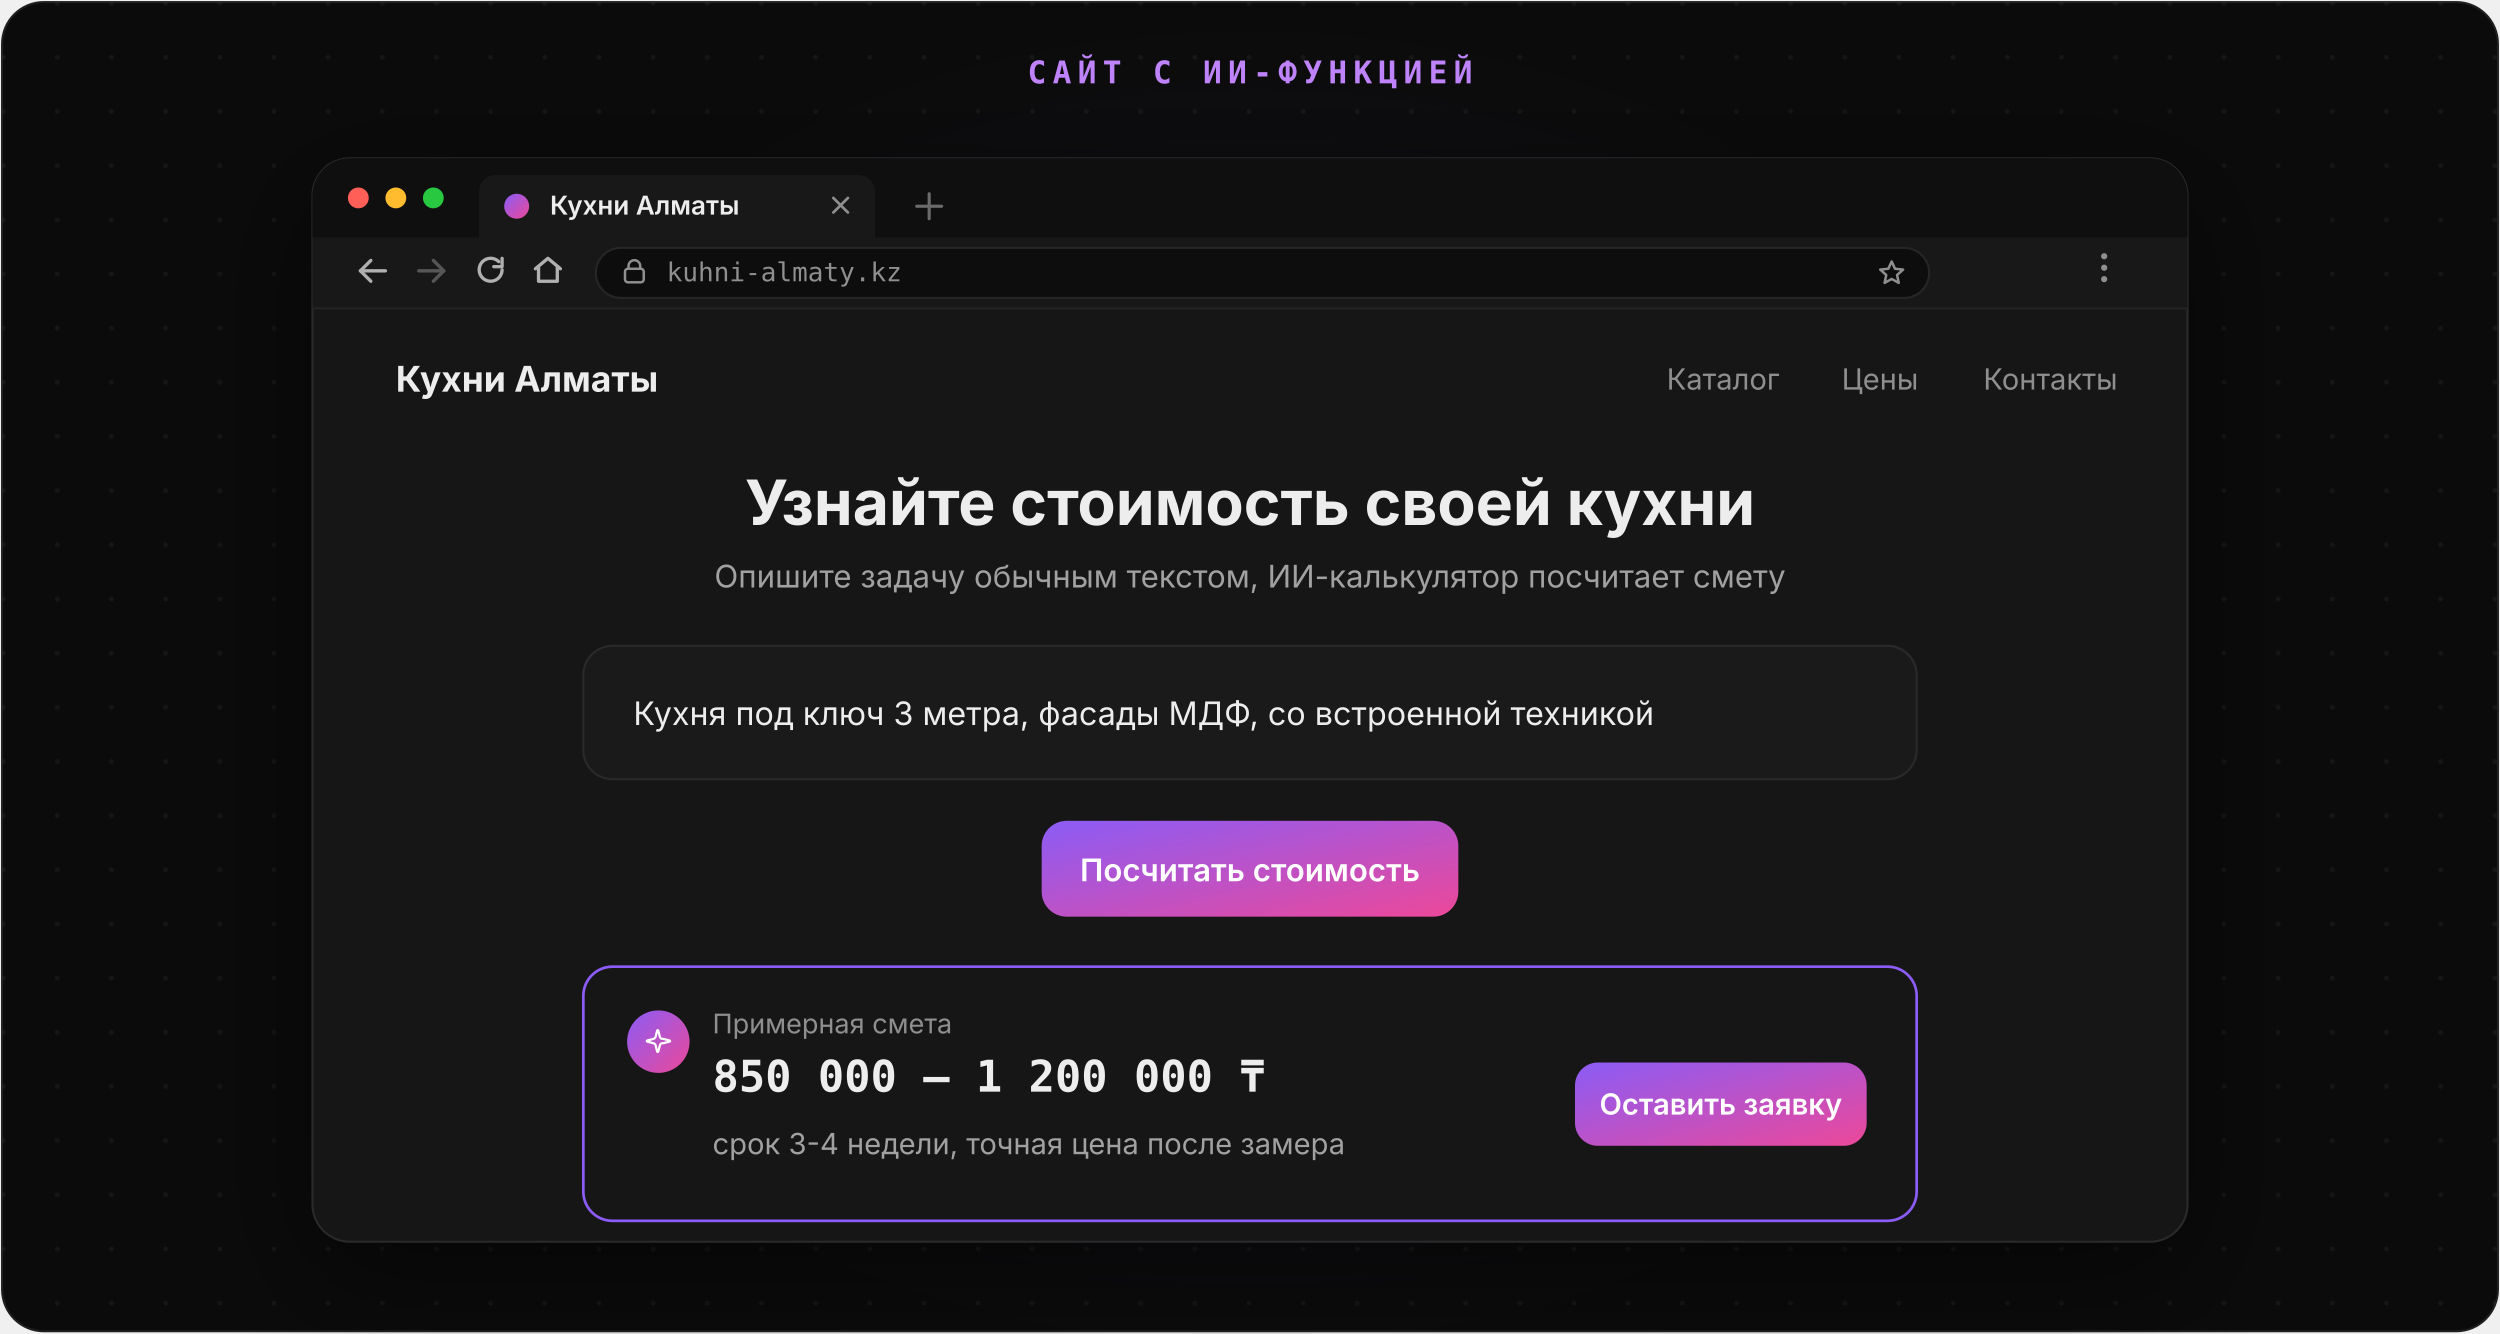
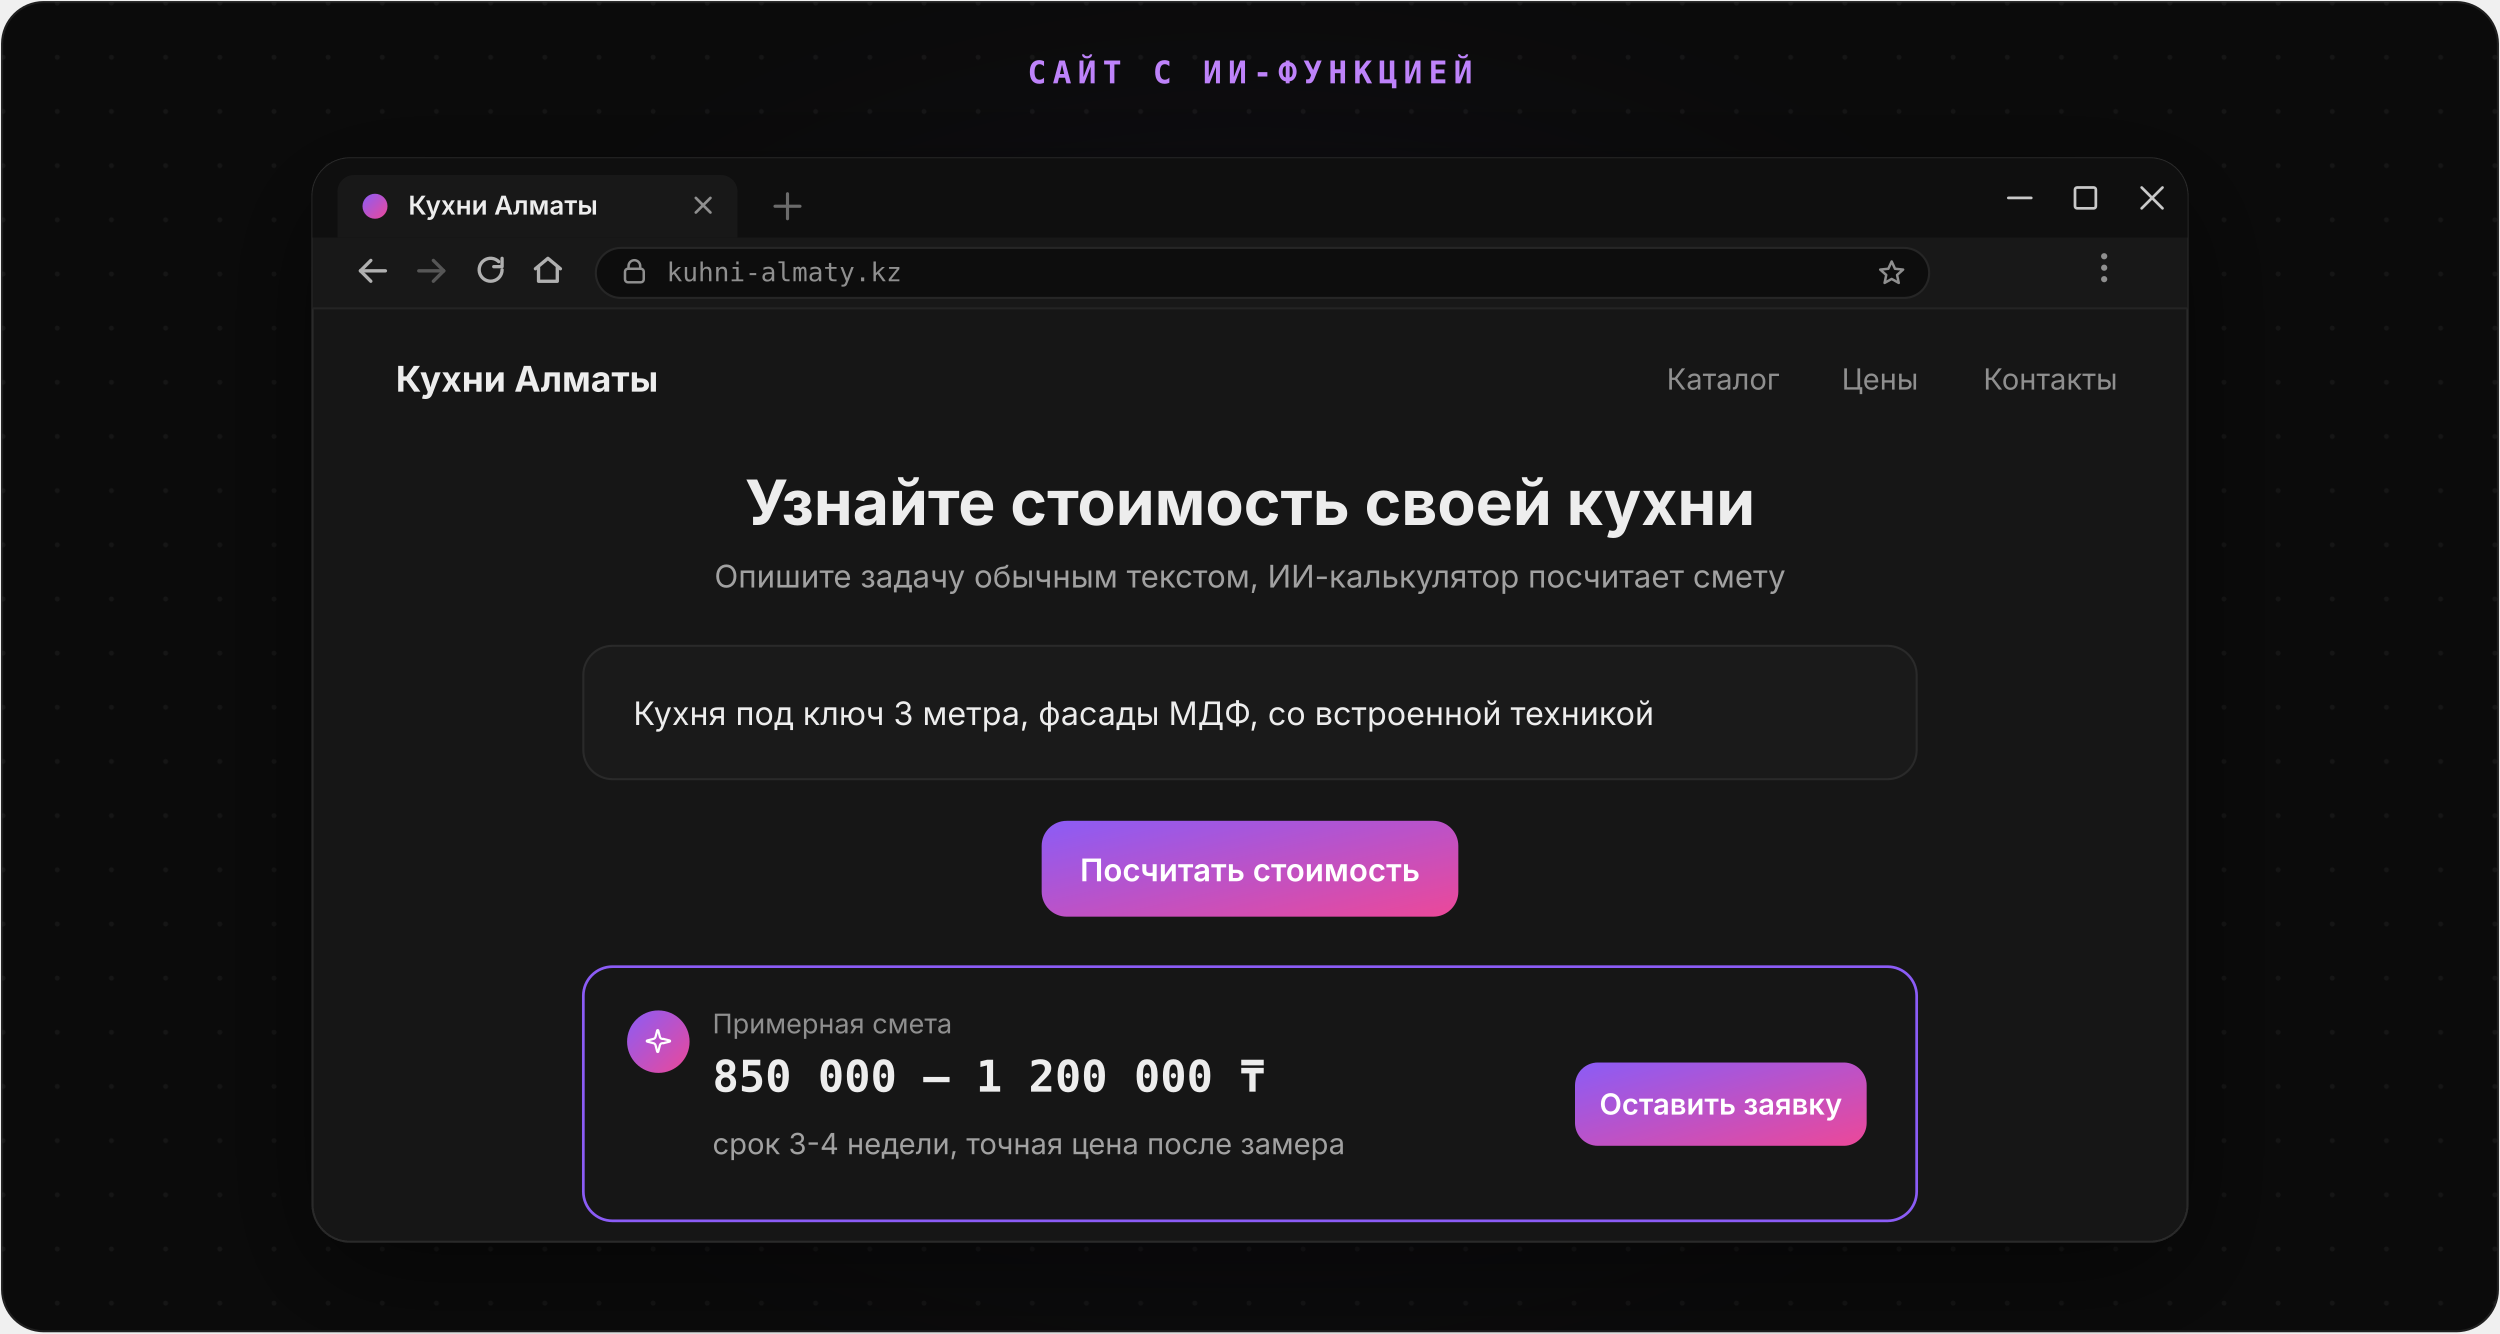
<svg xmlns="http://www.w3.org/2000/svg" viewBox="0 0 1200 640" width="1200" height="640" font-family="Inter, ui-sans-serif, system-ui, -apple-system, Segoe UI, sans-serif">
  <defs>
    <linearGradient id="grad" x1="0" y1="0" x2="1" y2="1">
      <stop offset="0" stop-color="#8b5cf6" />
      <stop offset="1" stop-color="#ec4899" />
    </linearGradient>
    <pattern id="dots" width="26" height="26" patternUnits="userSpaceOnUse">
      <circle cx="1.5" cy="1.5" r="1.2" fill="#ffffff" fill-opacity="0.045" />
    </pattern>
    <filter id="drop" x="-30%" y="-30%" width="160%" height="160%">
      <feDropShadow dx="0" dy="16" stdDeviation="28" flood-color="#000000" flood-opacity="0.5" />
    </filter>
    <filter id="glow" x="-60%" y="-60%" width="220%" height="220%">
      <feGaussianBlur stdDeviation="80" />
    </filter>
    <clipPath id="win">
      <rect x="150" y="76" width="900" height="520" rx="18" />
    </clipPath>
  </defs>
  <rect x="1" y="1" width="1198" height="638" rx="20" fill="#0b0b0b" stroke="#1f1f1f" />
  <rect x="1" y="1" width="1198" height="638" rx="20" fill="url(#dots)" />
  <ellipse cx="600" cy="330" rx="300" ry="200" fill="#8b5cf6" opacity="0.10" filter="url(#glow)" />
  <text x="600" y="40" text-anchor="middle" font-family="ui-monospace, SFMono-Regular, Menlo, monospace" font-size="15" letter-spacing="3" fill="#c084fc" font-weight="600">САЙТ С ИИ-ФУНКЦИЕЙ</text>
  <g filter="url(#drop)">
    <rect x="150" y="76" width="900" height="520" rx="18" fill="#131313" stroke="#2a2a2a" />
  </g>
  <g clip-path="url(#win)">
    <rect x="150" y="76" width="900" height="72" fill="#181818" />
    <rect x="150" y="76" width="900" height="38" fill="#0f0f0f" />
-     <circle cx="172" cy="95" r="5" fill="#ff5f57" />
-     <circle cx="190" cy="95" r="5" fill="#febc2e" />
-     <circle cx="208" cy="95" r="5" fill="#28c840" />
-     <path d="M230 114 v-22 a8 8 0 0 1 8-8 h174 a8 8 0 0 1 8 8 v22 z" fill="#181818" />
-     <circle cx="248" cy="99" r="6" fill="url(#grad)" />
-     <text x="264" y="103" fill="#ededed" font-size="12.5" font-weight="600">Кухни Алматы</text>
-     <g transform="translate(400,95)" stroke="#8f8f8f" stroke-width="1.3" stroke-linecap="round">
+     <path d="M162 114 v-22 a8 8 0 0 1 8-8 h176 a8 8 0 0 1 8 8 v22 z" fill="#181818" />
+     <circle cx="180" cy="99" r="6" fill="url(#grad)" />
+     <text x="196" y="103" fill="#ededed" font-size="12.5" font-weight="600">Кухни Алматы</text>
+     <g transform="translate(334,95)" stroke="#8f8f8f" stroke-width="1.3" stroke-linecap="round">
      <path d="M0 0l7 7M7 0l-7 7" />
    </g>
-     <g transform="translate(440,93)" stroke="#6b6b6b" stroke-width="1.5" stroke-linecap="round">
+     <g transform="translate(372,93)" stroke="#6b6b6b" stroke-width="1.5" stroke-linecap="round">
      <path d="M6 0v12M0 6h12" />
+     </g>
+     <g stroke="#c9c9c9" stroke-width="1.3" fill="none" stroke-linecap="round" stroke-linejoin="round">
+       <path d="M964 95h11" />
+       <rect x="996" y="90" width="10" height="10" rx="1" />
+       <path d="M1028 90l10 10M1038 90l-10 10" />
    </g>
    <g fill="none" stroke-width="1.6" stroke-linecap="round" stroke-linejoin="round">
      <g transform="translate(172,124)" stroke="#b0b0b0">
        <path d="M13 6H1" />
        <path d="M6 1 1 6l5 5" />
      </g>
      <g transform="translate(200,124)" stroke="#565656">
        <path d="M1 6h12" />
        <path d="M8 1l5 5-5 5" />
      </g>
      <g transform="translate(228,123)" stroke="#b0b0b0">
        <path d="M13 6.5a5.5 5.5 0 1 1-1.6-3.9" />
        <path d="M13 1v4h-4" />
      </g>
      <g transform="translate(256,123)" stroke="#b0b0b0">
        <path d="M1 6l6-5 6 5" />
        <path d="M2.5 5.5v6.5h9V5.5" />
      </g>
    </g>
    <rect x="286" y="119" width="640" height="24" rx="12" fill="#0d0d0d" stroke="#262626" />
    <g transform="translate(300,124)" stroke="#8f8f8f" stroke-width="1.2" fill="none" stroke-linecap="round" stroke-linejoin="round">
      <rect x="0" y="5" width="9" height="6.5" rx="1.4" />
      <path d="M1.7 5V3.7a2.8 2.8 0 0 1 5.6 0V5" />
    </g>
    <text x="320" y="135" fill="#8f8f8f" font-size="12.5" font-family="ui-monospace, monospace">kuhni-almaty.kz</text>
    <g transform="translate(902,125)" fill="none" stroke="#8f8f8f" stroke-width="1.2" stroke-linecap="round" stroke-linejoin="round">
      <path d="M6 0.5l1.6 3.5 3.9.4-2.9 2.6.8 3.8L6 8.9 2.6 10.8l.8-3.8L.5 4.4l3.9-.4z" />
    </g>
    <g transform="translate(1010,123)" fill="#8f8f8f">
      <circle cx="0" cy="0" r="1.5" />
      <circle cx="0" cy="5.5" r="1.5" />
      <circle cx="0" cy="11" r="1.5" />
    </g>
    <line x1="150" y1="148" x2="1050" y2="148" stroke="#242424" />
    <g transform="translate(0,24)">
      <text x="190" y="164" fill="#ededed" font-size="17" font-weight="700">Кухни Алматы</text>
      <text x="800" y="163" fill="#8f8f8f" font-size="14">Каталог</text>
      <text x="884" y="163" fill="#8f8f8f" font-size="14">Цены</text>
      <text x="952" y="163" fill="#8f8f8f" font-size="14">Контакты</text>
      <text x="600" y="228" text-anchor="middle" fill="#ededed" font-size="30" font-weight="700">Узнайте стоимость своей кухни</text>
      <text x="600" y="258" text-anchor="middle" fill="#a1a1a1" font-size="15">Опишите задачу обычным текстом, ИИ-калькулятор посчитает смету</text>
      <rect x="280" y="286" width="640" height="64" rx="14" fill="#1a1a1a" stroke="#2a2a2a" />
      <text x="304" y="324" fill="#ededed" font-size="15.5">Кухня под ключ 3 метра, фасады МДФ, со встроенной техникой</text>
      <rect x="500" y="370" width="200" height="46" rx="12" fill="url(#grad)" />
      <text x="600" y="399" text-anchor="middle" fill="#ffffff" font-size="15" font-weight="600">Посчитать стоимость</text>
      <rect x="280" y="440" width="640" height="122" rx="14" fill="#161616" stroke="#8b5cf6" stroke-width="1.3" />
      <circle cx="316" cy="476" r="15" fill="url(#grad)" />
      <g transform="translate(308,468)" fill="none" stroke="#ffffff" stroke-width="1.6" stroke-linecap="round" stroke-linejoin="round">
        <path d="M9.94 14.5A2 2 0 0 0 8.5 13.06l-4.6-1.19a.4.4 0 0 1 0-.74l4.6-1.19A2 2 0 0 0 9.94 8.5l1.19-4.6a.4.4 0 0 1 .74 0l1.19 4.6A2 2 0 0 0 15.5 9.94l4.6 1.19a.4.4 0 0 1 0 .74l-4.6 1.19A2 2 0 0 0 13.06 14.5l-1.19 4.6a.4.4 0 0 1-.74 0z" transform="scale(0.67)" />
      </g>
      <text x="342" y="472" fill="#8f8f8f" font-size="13">Примерная смета</text>
      <text x="342" y="500" fill="#ededed" font-size="21" font-weight="700" font-family="ui-monospace, monospace">850 000 – 1 200 000 ₸</text>
      <text x="342" y="530" fill="#a1a1a1" font-size="14">срок 3-4 недели, точная цена после замера</text>
      <rect x="756" y="486" width="140" height="40" rx="11" fill="url(#grad)" />
      <text x="826" y="511" text-anchor="middle" fill="#ffffff" font-size="14" font-weight="600">Оставить заявку</text>
    </g>
  </g>
</svg>
